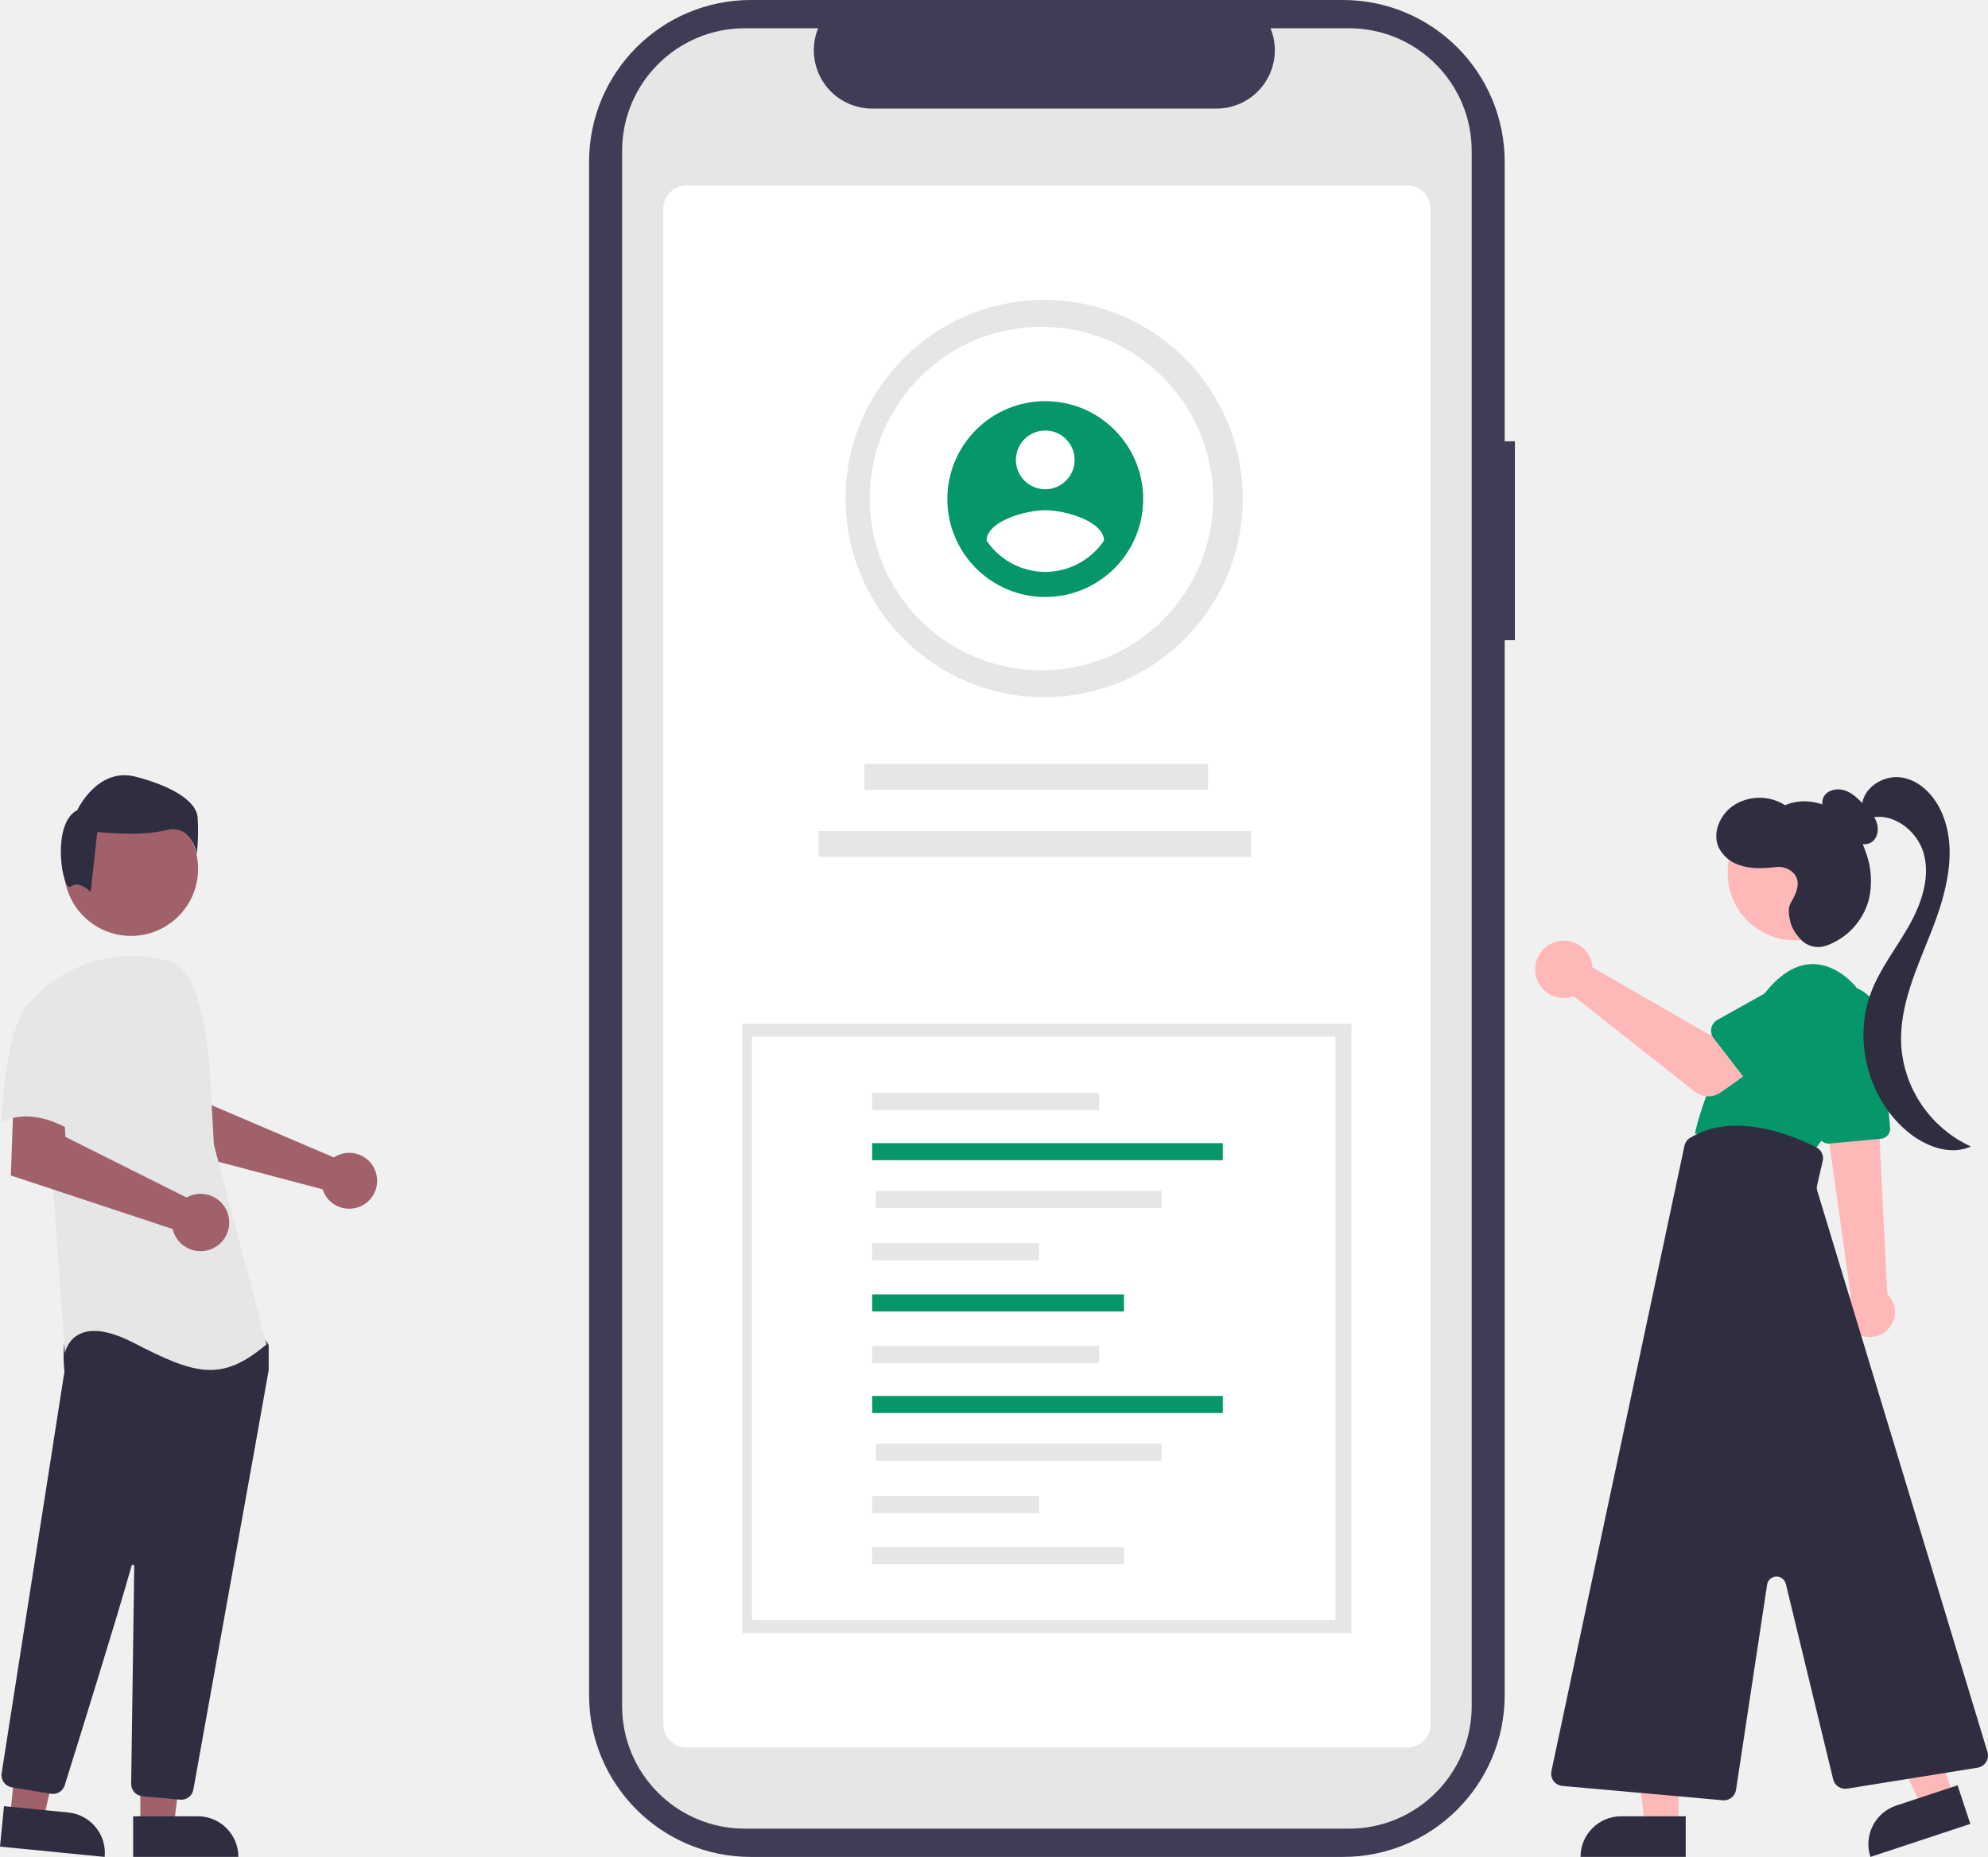
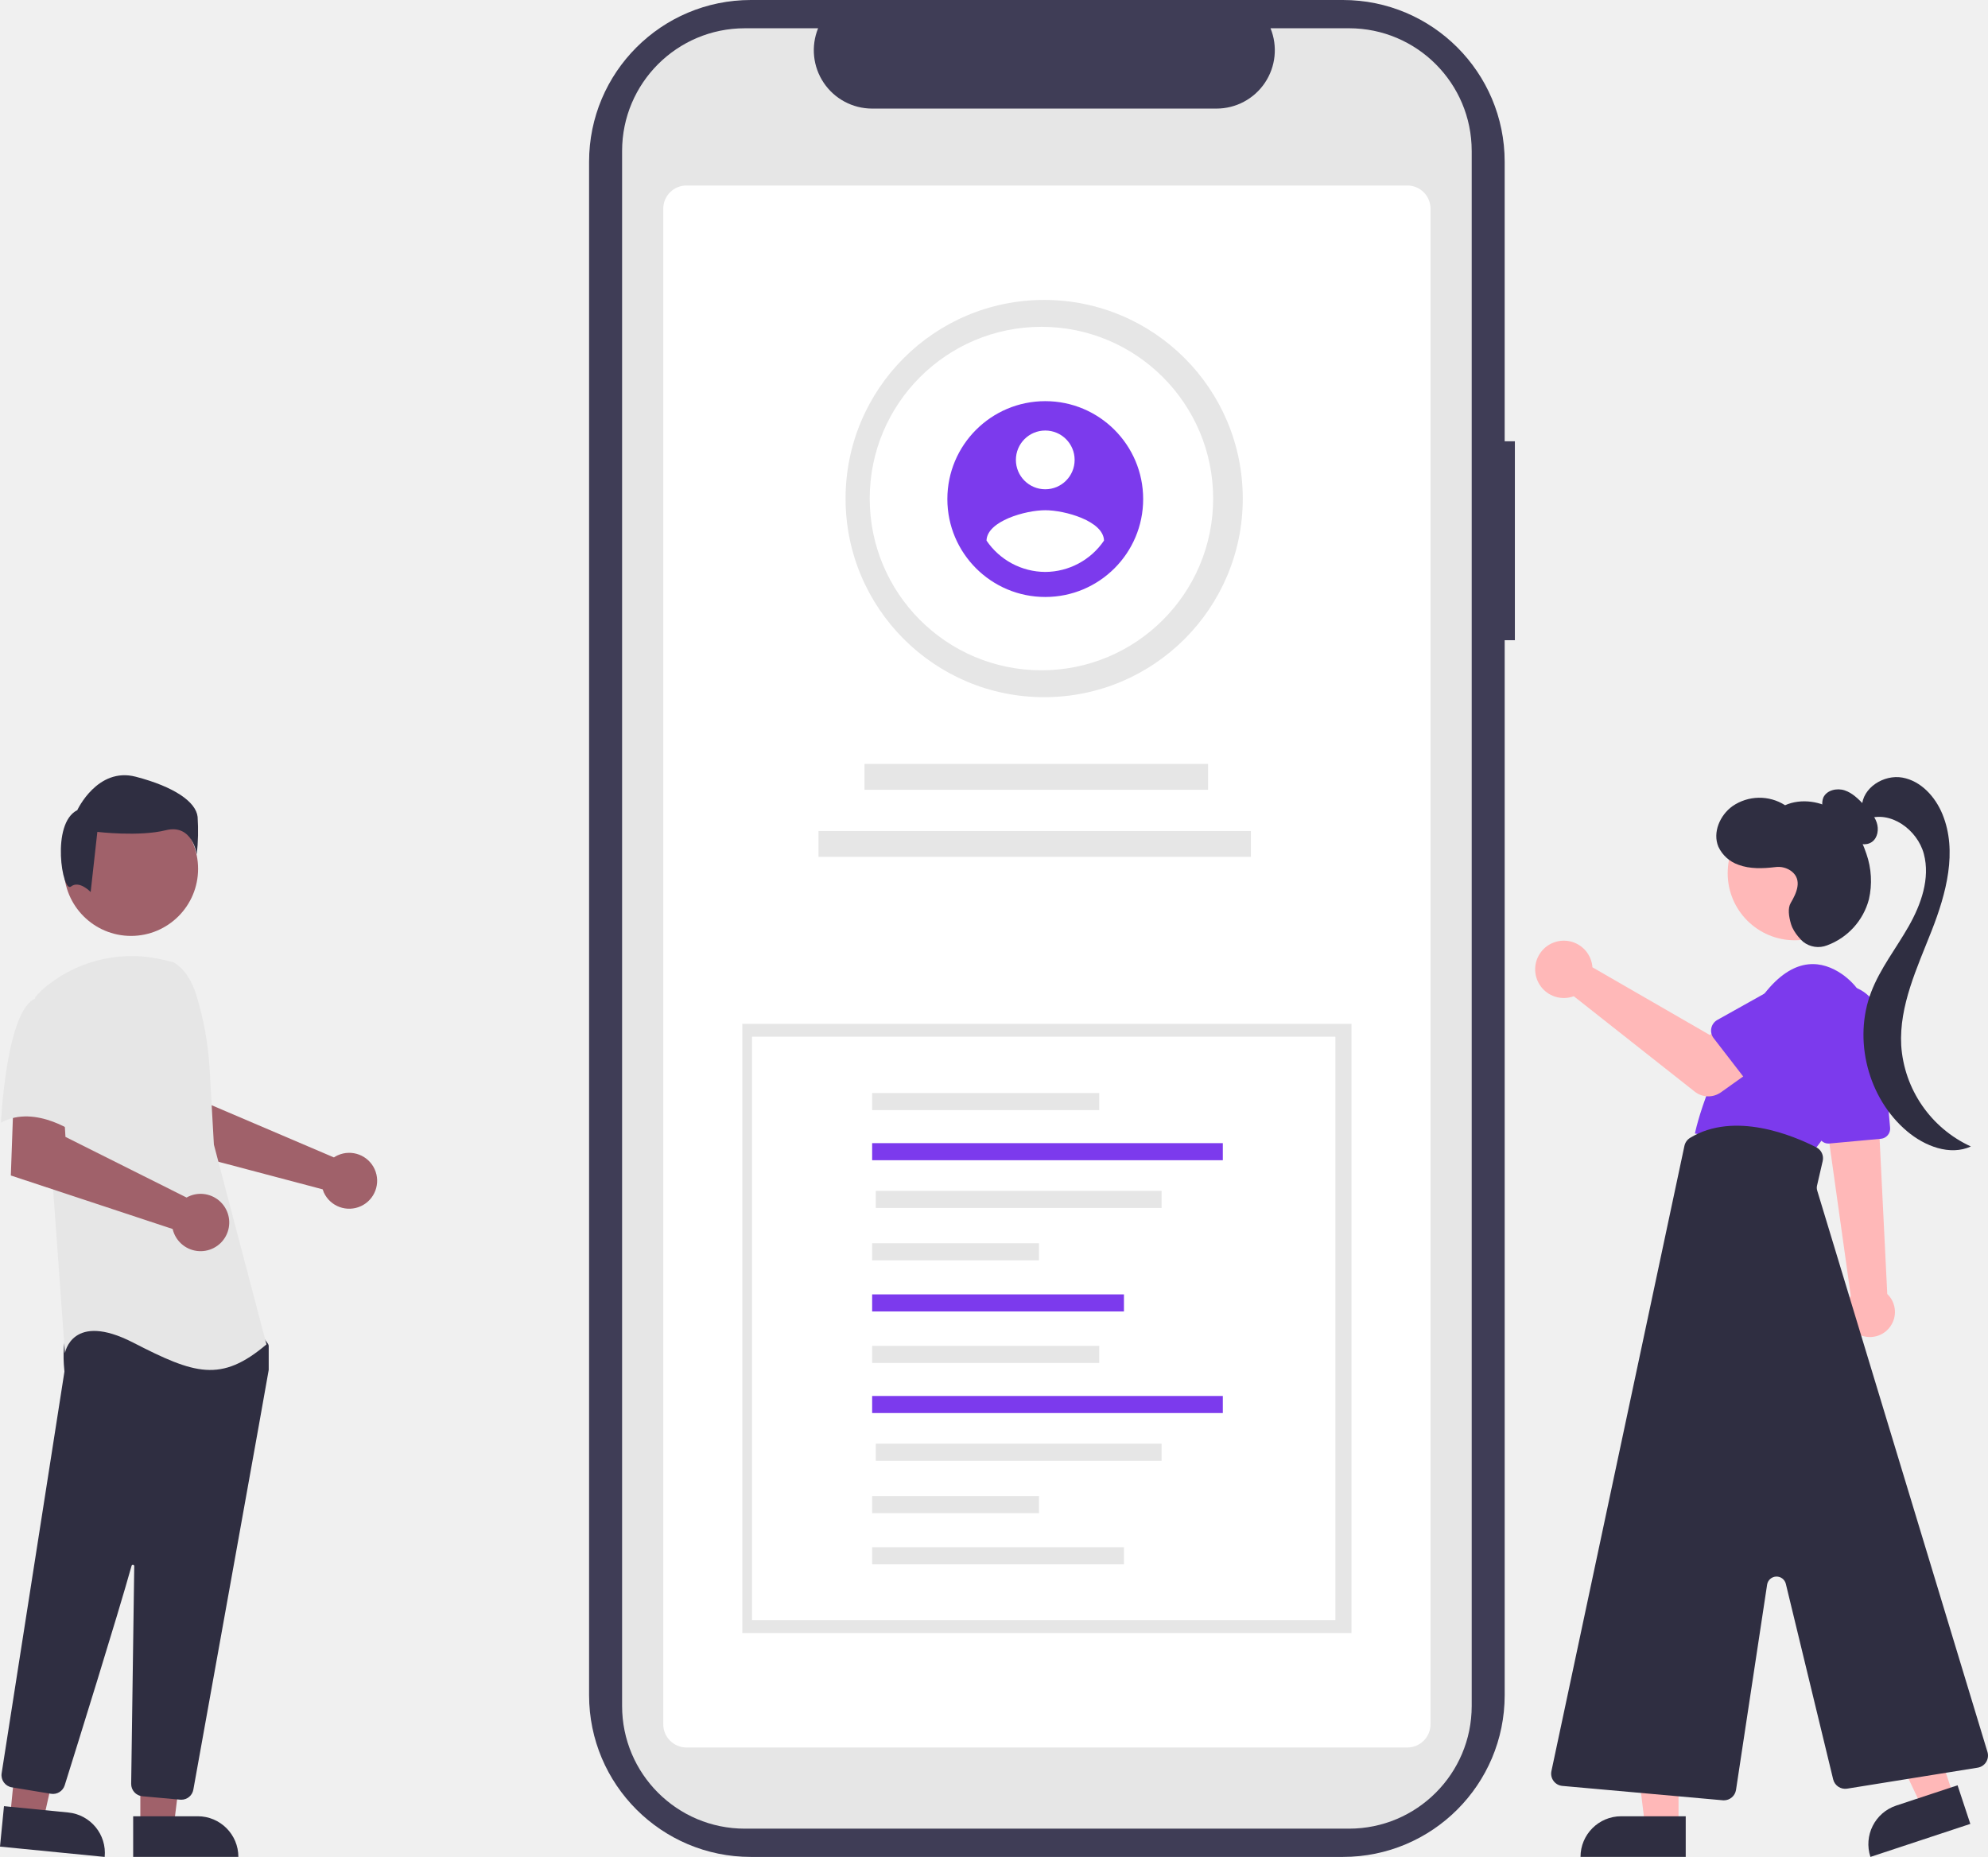
<svg xmlns="http://www.w3.org/2000/svg" data-name="Layer 1" width="728.082" height="680.001" viewBox="0 0 728.082 680.001">
  <path id="a55003b0-0446-4784-a3ce-c481a9759178-197" data-name="Path 339" d="M790.764,271.594h-3.736v-102.354a59.24,59.24,0,0,0-59.24-59.24h-216.846a59.24,59.24,0,0,0-59.24,59.24v561.521a59.24,59.24,0,0,0,59.24,59.24h216.85a59.24,59.24,0,0,0,59.24-59.24v-386.31h3.732Z" transform="translate(-235.959 -109.9995)" fill="#3f3d56" />
  <path id="ad332593-d547-4870-8db7-c0503e6eb31e-198" data-name="Path 340" d="M774.954,165.275v569.452a44.93,44.93,0,0,1-44.913,44.923h-221.306a44.937,44.937,0,0,1-44.941-44.928v-569.447a44.936,44.936,0,0,1,44.941-44.922h26.845a21.364,21.364,0,0,0,19.764,29.411h126.168a21.364,21.364,0,0,0,19.76-29.415h28.756a44.93,44.93,0,0,1,44.922,44.913Z" transform="translate(-235.959 -109.9995)" fill="#e6e6e6" />
  <path d="M751.374,749.925h-264a8.51,8.51,0,0,1-8.5-8.5v-555a8.51,8.51,0,0,1,8.5-8.5h264a8.51,8.51,0,0,1,8.5,8.5v555A8.51,8.51,0,0,1,751.374,749.925Z" transform="translate(-235.959 -109.9995)" fill="#fff" />
  <circle id="edacdc74-dfad-4c1d-939b-d6c7a98a2115" data-name="Ellipse 56" cx="382.415" cy="182.571" r="72.736" fill="#e6e6e6" />
  <circle id="aec4df6d-8b06-4bbe-8d40-2c8bcc37cf40" data-name="Ellipse 60" cx="381.415" cy="182.571" r="62.889" fill="#fff" />
-   <path id="b468b121-27e1-4684-879a-d4a6b6510a38-199" data-name="Path 341" d="M618.774,256.9a35.856,35.856,0,1,0,35.856,35.856,35.856,35.856,0,0,0-35.856-35.856Zm0,10.757a10.757,10.757,0,1,1-10.757,10.757,10.757,10.757,0,0,1,10.757-10.757Zm0,51.784a26.121,26.121,0,0,1-21.514-11.481c.172-7.171,14.342-11.119,21.514-11.119s21.341,3.948,21.514,11.119a26.164,26.164,0,0,1-21.514,11.484Z" transform="translate(-235.959 -109.9995)" fill="#059669" />
+   <path id="b468b121-27e1-4684-879a-d4a6b6510a38-199" data-name="Path 341" d="M618.774,256.9a35.856,35.856,0,1,0,35.856,35.856,35.856,35.856,0,0,0-35.856-35.856Zm0,10.757a10.757,10.757,0,1,1-10.757,10.757,10.757,10.757,0,0,1,10.757-10.757Zm0,51.784a26.121,26.121,0,0,1-21.514-11.481c.172-7.171,14.342-11.119,21.514-11.119s21.341,3.948,21.514,11.119a26.164,26.164,0,0,1-21.514,11.484Z" transform="translate(-235.959 -109.9995)" fill="#7c3aed" />
  <rect id="af237293-25a3-489f-aa06-65014690590a" data-name="Rectangle 26" x="316.605" y="279.75" width="125.838" height="9.458" fill="#e6e6e6" />
  <rect id="aecd757e-3845-4054-8ef4-8f3b3f1464a2" data-name="Rectangle 27" x="299.768" y="304.327" width="158.368" height="9.458" fill="#e6e6e6" />
  <rect id="a528162f-764e-4523-bc44-e6dc5465582a" data-name="Rectangle 25-2" x="271.868" y="374.923" width="223.094" height="223.094" fill="#e6e6e6" />
  <rect id="ac408f88-9589-4a26-924c-e7a781ddb6bc" data-name="Rectangle 25-3" x="275.415" y="379.643" width="213.655" height="213.655" fill="#fff" />
  <g id="be47c712-4ebf-4226-80ad-879612060a69" data-name="Group 22">
    <rect id="fadc6105-0551-448d-b6d9-436c4cc2b7a7" data-name="Rectangle 28" x="319.415" y="400.267" width="83.168" height="6.251" fill="#e6e6e6" />
-     <rect id="a4376b16-bb23-442d-8938-a8bcab4f190c" data-name="Rectangle 29" x="319.415" y="418.619" width="128.429" height="6.251" fill="#059669" />
+     <rect id="a4376b16-bb23-442d-8938-a8bcab4f190c" data-name="Rectangle 29" x="319.415" y="418.619" width="128.429" height="6.251" fill="#7c3aed" />
    <rect id="ae6c1c25-1aef-4af7-84b7-a99cb79f7c28" data-name="Rectangle 30" x="320.75" y="436.096" width="104.667" height="6.251" fill="#e6e6e6" />
    <rect id="ad31106a-9486-4fc6-9d92-2d07f7dcec19" data-name="Rectangle 31" x="319.415" y="455.272" width="61.103" height="6.251" fill="#e6e6e6" />
-     <rect id="e133e237-d12d-4331-8259-b0f1b7869d24" data-name="Rectangle 32" x="319.415" y="474.003" width="92.22" height="6.251" fill="#059669" />
+     <rect id="e133e237-d12d-4331-8259-b0f1b7869d24" data-name="Rectangle 32" x="319.415" y="474.003" width="92.22" height="6.251" fill="#7c3aed" />
    <rect id="a9ae706b-b3a6-4b62-8ac7-3a7f4cd0039d" data-name="Rectangle 38" x="319.415" y="492.851" width="83.168" height="6.251" fill="#e6e6e6" />
-     <rect id="bd082349-b2f2-4b60-be0c-57e16efac88b" data-name="Rectangle 39" x="319.415" y="511.202" width="128.429" height="6.251" fill="#059669" />
+     <rect id="bd082349-b2f2-4b60-be0c-57e16efac88b" data-name="Rectangle 39" x="319.415" y="511.202" width="128.429" height="6.251" fill="#7c3aed" />
    <rect id="ac0416d6-b57f-4bc7-9ff0-bb8dbe215cb0" data-name="Rectangle 40" x="320.75" y="528.679" width="104.667" height="6.251" fill="#e6e6e6" />
    <rect id="b9702d28-4113-492b-a4b0-dbfc92fa702e" data-name="Rectangle 41" x="319.415" y="547.856" width="61.103" height="6.251" fill="#e6e6e6" />
    <rect id="b41357bb-831a-49ca-b340-115c840dd657" data-name="Rectangle 42" x="319.415" y="566.587" width="92.22" height="6.251" fill="#e6e6e6" />
  </g>
  <g id="ac800076-fc8a-4256-a3b5-70e496d28429" data-name="Group 23">
    <path id="b13647df-bb42-4a02-9bba-2700c526619d-200" data-name="Path 385" d="M928.727,595.025a9.13,9.13,0,1,1-15.852-9.064q.031-.053.062-.106a9.826,9.826,0,0,1,.86-1.22l-7.68-54.74-.23-1.64-1.56-11.17-.23-1.61.85.04,14.88.68,3.99.18.5,10.19,2.83,57.29a9.118,9.118,0,0,1,1.58,11.17Z" transform="translate(-235.959 -109.9995)" fill="#ffb8b8" />
-     <path id="bd34735f-0976-456f-8e45-072b5e73a744-201" data-name="Path 386" d="M905.931,528.751l18.895-1.733a3.73,3.73,0,0,0,3.364-4.037l-3.5-39.292a14.326,14.326,0,0,0-28.538,2.548q.036.406.096.809l5.666,38.54a3.724,3.724,0,0,0,3.678,3.181A2.639,2.639,0,0,0,905.931,528.751Z" transform="translate(-235.959 -109.9995)" fill="#059669" />
-     <path id="f1e660d0-c56f-45d1-8714-e8a3d2ffeea9-202" data-name="Path 387" d="M920.253,497.008a26.316,26.316,0,0,0-9.679-30.288c-7.125-4.875-16.875-6.625-27.375,5.875-21,25-26.5,52.5-26.5,52.5l43,7S914.322,514.22,920.253,497.008Z" transform="translate(-235.959 -109.9995)" fill="#059669" />
+     <path id="bd34735f-0976-456f-8e45-072b5e73a744-201" data-name="Path 386" d="M905.931,528.751l18.895-1.733a3.73,3.73,0,0,0,3.364-4.037l-3.5-39.292a14.326,14.326,0,0,0-28.538,2.548q.036.406.096.809l5.666,38.54a3.724,3.724,0,0,0,3.678,3.181A2.639,2.639,0,0,0,905.931,528.751Z" transform="translate(-235.959 -109.9995)" fill="#7c3aed" />
+     <path id="f1e660d0-c56f-45d1-8714-e8a3d2ffeea9-202" data-name="Path 387" d="M920.253,497.008a26.316,26.316,0,0,0-9.679-30.288c-7.125-4.875-16.875-6.625-27.375,5.875-21,25-26.5,52.5-26.5,52.5l43,7S914.322,514.22,920.253,497.008Z" transform="translate(-235.959 -109.9995)" fill="#7c3aed" />
    <path id="eb60bd0b-2a6b-4db7-a453-977e2259822f-203" data-name="Path 388" d="M850.706,778.614h-12.26l-5.832-47.288h18.094Z" transform="translate(-235.959 -109.9995)" fill="#ffb8b8" />
    <path id="b4104c20-2c86-47e7-b6b0-d86d656d7ba2-204" data-name="Path 389" d="M814.805,789.997h38.531v-14.887h-23.644a14.887,14.887,0,0,0-14.887,14.887Z" transform="translate(-235.959 -109.9995)" fill="#2f2e41" />
    <path id="b4e48bf6-fea8-48c3-adaa-b392a855b3f6-205" data-name="Path 390" d="M951.5,767.921l-11.64,3.848-20.38-43.068,17.18-5.679Z" transform="translate(-235.959 -109.9995)" fill="#ffb8b8" />
    <path id="a6908023-9fbc-48a9-be4c-c86c0c45ebaf-206" data-name="Path 391" d="M920.983,789.997l36.584-12.092-4.672-14.135-22.45,7.42a14.887,14.887,0,0,0-9.463,18.807Z" transform="translate(-235.959 -109.9995)" fill="#2f2e41" />
    <circle id="a687fec6-02c9-4040-89ed-32d713123e7f" data-name="Ellipse 65" cx="657.301" cy="319.761" r="24.561" fill="#ffb8b8" />
    <path id="badfc474-5669-4d61-bc01-f70cc92406de-207" data-name="Path 392" d="M871.755,765.451l11.385-75.145a3.5,3.5,0,0,1,6.862-.3l17.338,71.612a4.533,4.533,0,0,0,5.088,3.385l47.825-7.686a4.5,4.5,0,0,0,3.593-5.75l-62.361-205.6a3.5,3.5,0,0,1-.061-1.8l2.076-9a4.484,4.484,0,0,0-2.327-5.014c-8.492-4.333-30-13.341-46.231-3.474a4.551,4.551,0,0,0-2.079,2.927l-48.716,228.97a4.5,4.5,0,0,0,4,5.419l58.757,5.262q.2.018.4.018a4.508,4.508,0,0,0,4.448-3.825Z" transform="translate(-235.959 -109.9995)" fill="#2f2e41" />
    <path id="eb685785-93ca-4296-839e-b201e57ae5bb-208" data-name="Path 393" d="M909.546,412.407a18.58,18.58,0,0,1-4.855-4.22,6.3,6.3,0,0,1-.97-6.1c1.241-2.738,4.928-3.6,7.786-2.671s5.065,3.172,7.153,5.333c1.839,1.9,3.731,3.892,4.6,6.391s.424,5.668-1.746,7.185c-2.13,1.488-5.192.879-7.24-.719s-3.316-3.97-4.525-6.27Z" transform="translate(-235.959 -109.9995)" fill="#2f2e41" />
    <path id="a7ccb8bb-f2b9-4447-b454-9c546e399f41-209" data-name="Path 394" d="M917.865,405.409c.136-6.92,8.024-11.883,14.837-10.656s12.049,7.035,14.67,13.441c5.538,13.535,1.381,28.979-3.955,42.6s-11.94,27.439-11.161,42.043a43.925,43.925,0,0,0,25.515,37c-7.688,3.485-16.878-.115-23.339-5.548-14.348-12.065-19.886-33.546-13.161-51.044,3.317-8.631,9.163-16.015,13.727-24.056s7.913-17.518,5.556-26.459-12.385-16.179-20.958-12.72Z" transform="translate(-235.959 -109.9995)" fill="#2f2e41" />
    <path id="bd42e2a1-f38b-413b-b655-cc202f14f4c1-210" data-name="Path 395" d="M891.787,440.659c2.141-3.618,4.3-8.368.388-11.531a8.064,8.064,0,0,0-6.05-1.6c-4.412.532-9.217.751-13.488-.852a12.644,12.644,0,0,1-7.335-6.591c-2.2-5.224.556-11.572,5.165-14.874a17.4,17.4,0,0,1,19.258-.341c5.97-2.637,13.213-1.464,18.637,2.166s9.135,9.443,11.151,15.65a30.206,30.206,0,0,1,.923,16.615,24.692,24.692,0,0,1-15.316,16.879,8.892,8.892,0,0,1-8.782-1.3s-3.385-2.955-4.444-6.514C891.079,445.629,890.644,442.592,891.787,440.659Z" transform="translate(-235.959 -109.9995)" fill="#2f2e41" />
    <path id="a0cecca8-8fe0-4420-9365-651f9eef8dd5-211" data-name="Path 397" d="M818.925,462.575a10.524,10.524,0,0,1,.239,1.64l42.957,24.782,10.441-6.011,11.131,14.572-17.45,12.438a8,8,0,0,1-9.6-.234l-44.3-34.946a10.5,10.5,0,1,1,6.576-12.241Z" transform="translate(-235.959 -109.9995)" fill="#ffb8b8" />
-     <path id="b21f2b01-13d8-4bae-8637-c810de2f9faf-212" data-name="Path 398" d="M863.558,490.171l13.884,17.994a4.5,4.5,0,0,0,6.8.373l15.717-16.321a12.5,12.5,0,0,0-14.926-20.056q-.204.152-.401.312l-19.712,11.022a4.5,4.5,0,0,0-1.365,6.676Z" transform="translate(-235.959 -109.9995)" fill="#059669" />
+     <path id="b21f2b01-13d8-4bae-8637-c810de2f9faf-212" data-name="Path 398" d="M863.558,490.171l13.884,17.994a4.5,4.5,0,0,0,6.8.373l15.717-16.321a12.5,12.5,0,0,0-14.926-20.056q-.204.152-.401.312l-19.712,11.022a4.5,4.5,0,0,0-1.365,6.676Z" transform="translate(-235.959 -109.9995)" fill="#7c3aed" />
  </g>
  <g id="b22d1c68-5a77-444f-a5cc-3f82f20a89dd" data-name="Group 24">
    <path id="e5b1612b-0075-49ae-a43a-e875f9772667-213" data-name="Path 552" d="M359.66,533.056a10.091,10.091,0,0,0-1.411.787l-44.852-19.143-1.6-11.815-17.922-.11,1.059,27.1,59.2,15.658a10.606,10.606,0,0,0,.448,1.208,10.235,10.235,0,1,0,5.079-13.682Z" transform="translate(-235.959 -109.9995)" fill="#a0616a" />
    <path id="aa9c986c-d78a-4457-b2bb-b0791fabccea-214" data-name="Path 553" d="M287.357,778.615h12.26l5.832-47.288h-18.094Z" transform="translate(-235.959 -109.9995)" fill="#a0616a" />
    <path id="b210f84f-9c85-4cf8-a59b-65b7d4fb35d0-215" data-name="Path 554" d="M308.374,775.112h-23.644v14.882h38.531a14.887,14.887,0,0,0-14.887-14.887h-0Z" transform="translate(-235.959 -109.9995)" fill="#2f2e41" />
    <path id="f66096e0-a946-448d-a2e8-3cde5fe284ed-216" data-name="Path 555" d="M239.677,775.152l12.2,1.2,10.441-46.488-18.007-1.769Z" transform="translate(-235.959 -109.9995)" fill="#a0616a" />
    <path id="fcefb2c9-d6d5-4bec-a5f5-cc8066a5bb74-217" data-name="Path 556" d="M260.944,773.728,237.418,771.411,235.959,786.224l38.337,3.776A14.884,14.884,0,0,0,260.943,773.728Z" transform="translate(-235.959 -109.9995)" fill="#2f2e41" />
    <circle id="b1d8892c-f39d-4126-8224-86b256c1ff9d" data-name="Ellipse 84" cx="47.985" cy="318.169" r="24.561" fill="#a0616a" />
    <path id="ac2d3eab-b9a5-4eb5-9d63-fe405943fbfc-218" data-name="Path 557" d="M302.357,769.053a4.471,4.471,0,0,0,4.415-3.7c6.341-35.219,27.088-150.4,27.584-153.593a1.416,1.416,0,0,0,.016-.222v-8.588a1.489,1.489,0,0,0-.279-.872l-2.74-3.838a1.479,1.479,0,0,0-1.144-.625c-15.622-.732-66.784-2.879-69.256.209h0c-2.482,3.1-1.6,12.507-1.4,14.36l-.01.193-22.985,147a4.512,4.512,0,0,0,3.715,5.135l14.356,2.365a4.521,4.521,0,0,0,5.025-3.093c4.44-14.188,19.329-61.918,24.489-80.387a.5.5,0,0,1,.981.139c-.258,17.606-.881,62.523-1.1,78.037l-.023,1.671a4.518,4.518,0,0,0,4.093,4.536l13.843,1.254A4.174,4.174,0,0,0,302.357,769.053Z" transform="translate(-235.959 -109.9995)" fill="#2f2e41" />
    <path id="bbed60f3-1a89-4078-91d7-bc96163e326a-219" data-name="Path 99" d="M299.532,462.387c4.286,2.548,6.851,7.23,8.323,12a113.686,113.686,0,0,1,4.884,27.159l1.556,27.6,19.255,73.17c-16.689,14.121-26.315,10.911-48.781-.639s-25.032,3.851-25.032,3.851l-4.492-62.258-6.418-68.032a30.172,30.172,0,0,1,4.862-4.674,49.659,49.659,0,0,1,42.442-9Z" transform="translate(-235.959 -109.9995)" fill="#e6e6e6" />
    <path id="ff536e95-7831-431c-8ca8-0e166a93b4bb-220" data-name="Path 558" d="M305.786,547.833a10.528,10.528,0,0,0-1.5.7l-44.35-22.2-.736-12.026-18.294-1.261-.98,27.413,59.266,19.6a10.5,10.5,0,1,0,6.593-12.232Z" transform="translate(-235.959 -109.9995)" fill="#a0616a" />
    <path id="ed99b844-bab2-4090-afff-3e8d6994d5eb-221" data-name="Path 101" d="M249.147,475.545c-10.911,3.851-12.834,45.574-12.834,45.574,12.837-7.06,28.241,4.493,28.241,4.493s3.209-10.912,7.06-25.032a24.53,24.53,0,0,0-5.134-23.106S260.059,471.692,249.147,475.545Z" transform="translate(-235.959 -109.9995)" fill="#e6e6e6" />
    <path id="a410275c-d14b-4b59-9c0e-be849f4d4fe2-222" data-name="Path 102" d="M261.926,434.664c3.06-2.448,7.235,2,7.235,2l2.448-22.031s15.3,1.833,25.094-.612,11.323,8.875,11.323,8.875a78.584,78.584,0,0,0,.306-13.771c-.612-5.508-8.568-11.017-22.645-14.689s-21.421,12.241-21.421,12.241C254.468,411.572,258.862,437.113,261.926,434.664Z" transform="translate(-235.959 -109.9995)" fill="#2f2e41" />
  </g>
</svg>
